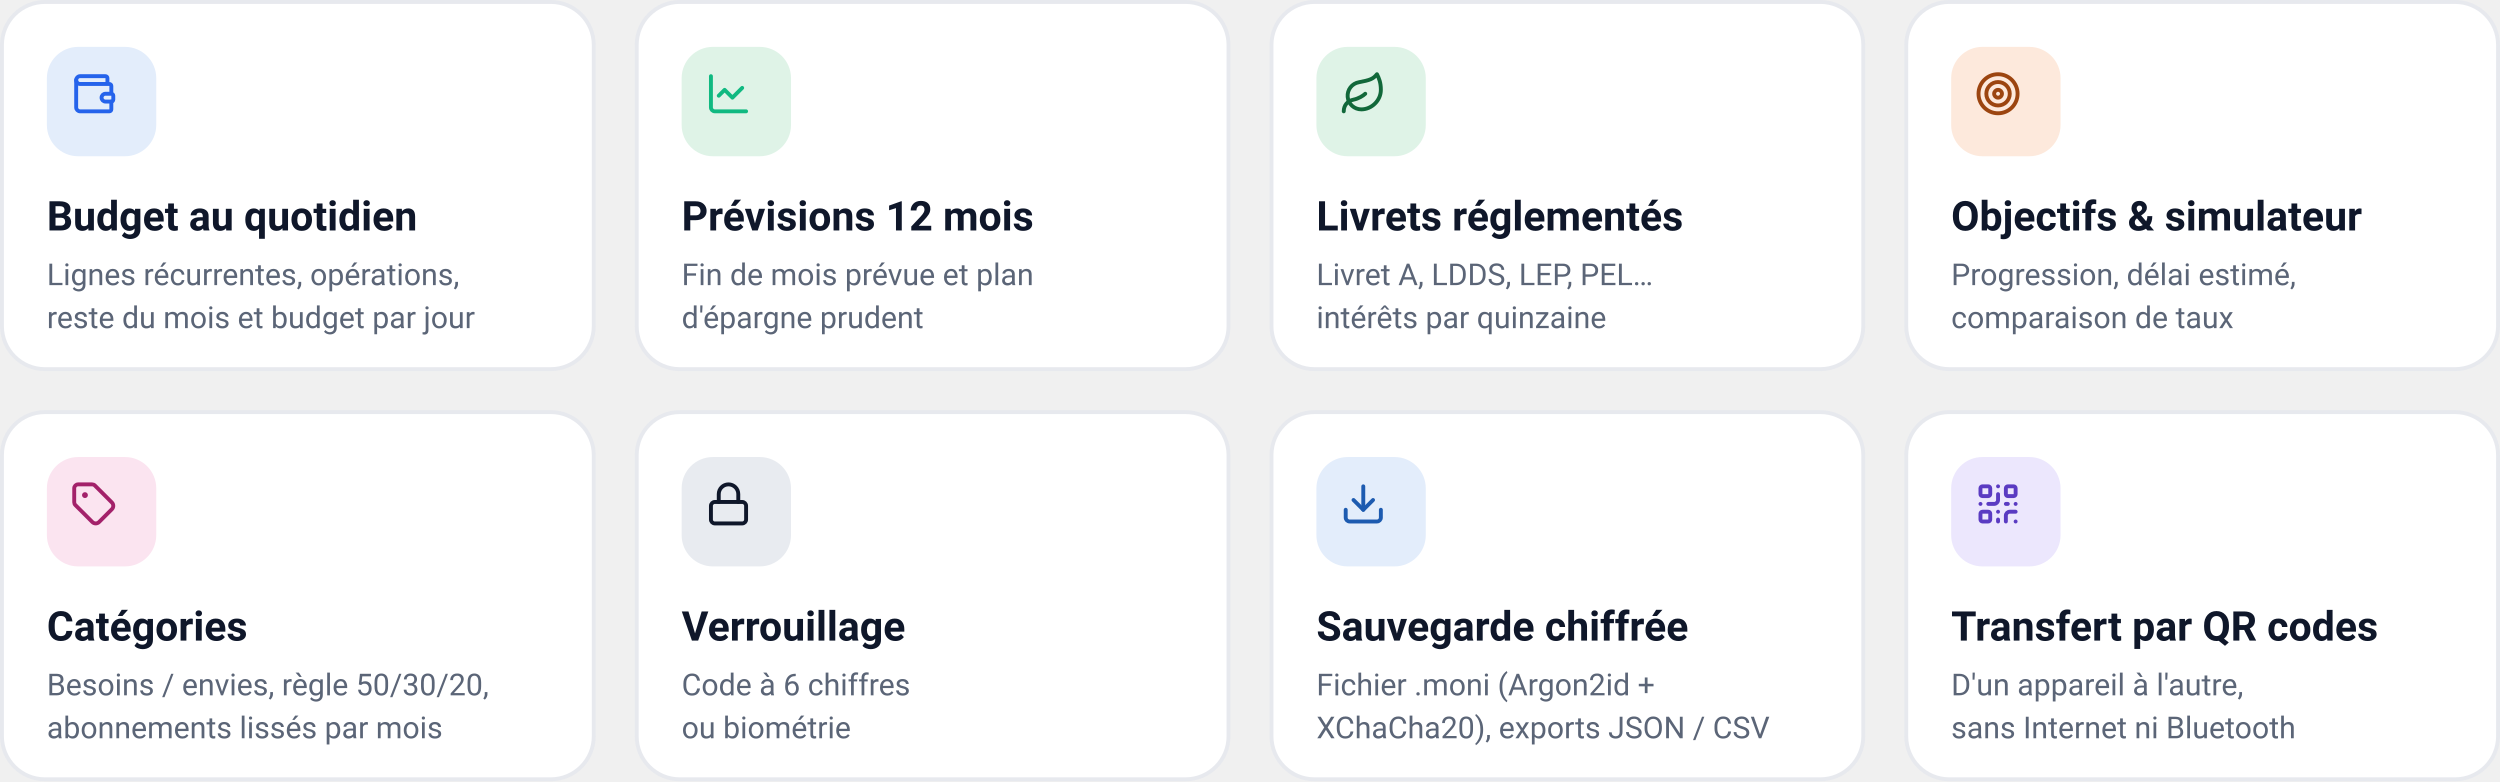
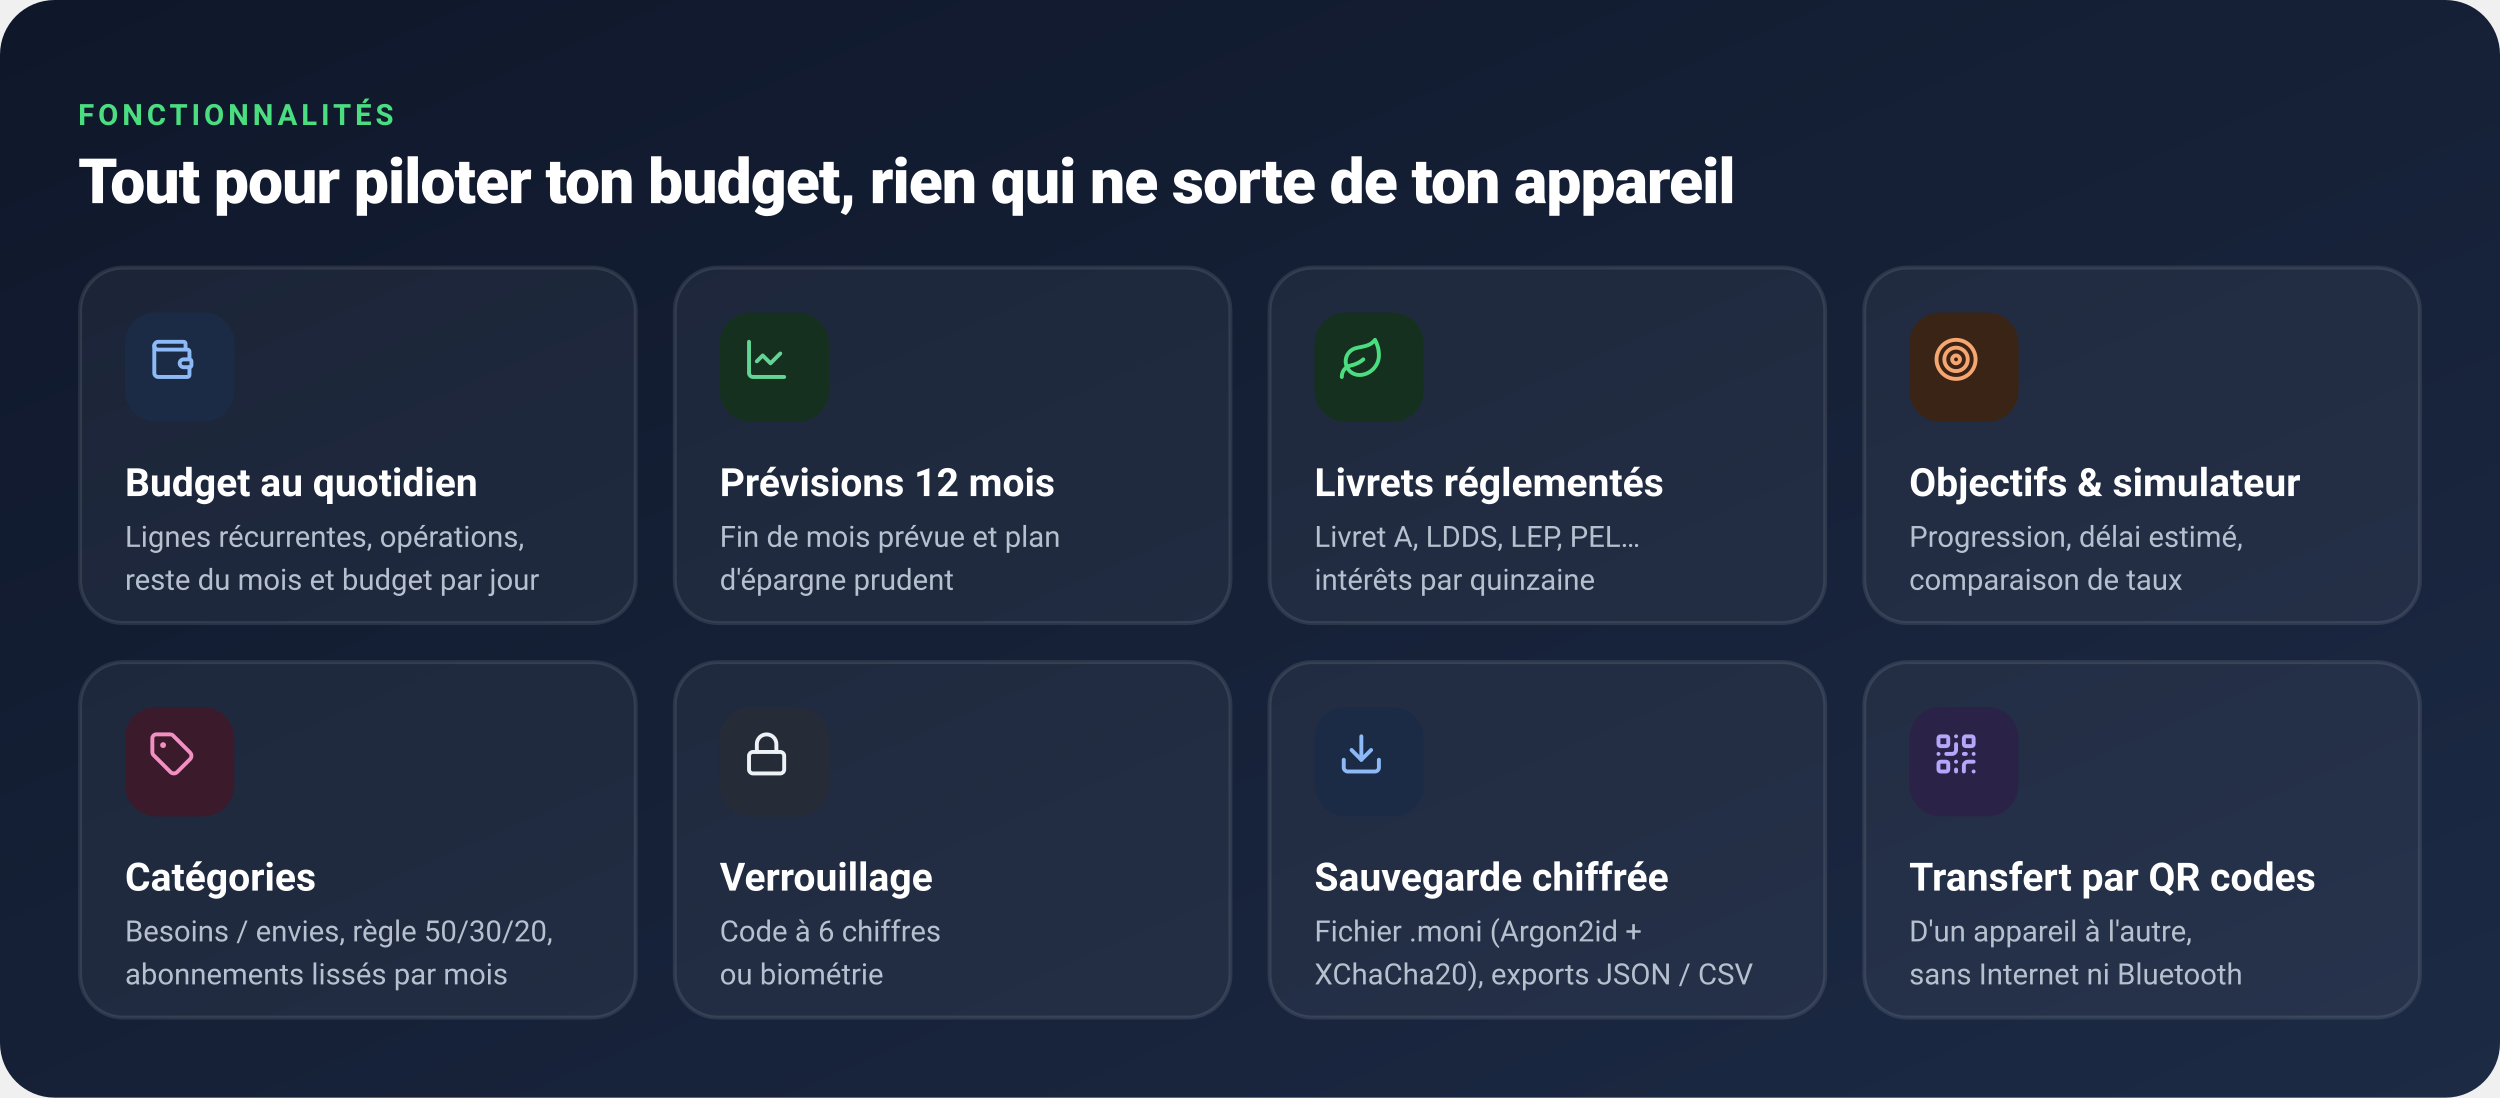
- <svg xmlns="http://www.w3.org/2000/svg" viewBox="0 0 1280 400" role="img" aria-labelledby="t">
+ <svg xmlns="http://www.w3.org/2000/svg" viewBox="0 0 1280 562" role="img" aria-labelledby="t">
+   <defs>
+     <linearGradient id="bg" x1="0" y1="0" x2="1" y2="1">
+       <stop offset="0" stop-color="#0f172a" />
+       <stop offset="1" stop-color="#1c2a44" />
+     </linearGradient>
+   </defs>
+   <rect width="1280" height="562" rx="28" fill="url(#bg)" />
  <g font-family="-apple-system, BlinkMacSystemFont, 'Segoe UI', Roboto, 'Helvetica Neue', Arial, sans-serif">
-     <g transform="translate(0 0)">
-       <rect x="1" y="1" width="303" height="188" rx="22" fill="#ffffff" stroke="#e7e9ee" stroke-width="2" />
-       <rect x="24" y="24" width="56" height="56" rx="16" fill="#e3edfb" />
-       <g transform="translate(36 36)" fill="none" stroke="#2563eb" stroke-width="2" stroke-linecap="round" stroke-linejoin="round">
+     <text x="40" y="64" fill="#4ade80" font-size="15" font-weight="700" letter-spacing="2">FONCTIONNALITÉS</text>
+     <text x="40" y="104" fill="#ffffff" font-size="32" font-weight="800" letter-spacing="-0.5">Tout pour piloter ton budget, rien qui ne sorte de ton appareil</text>
+     <g transform="translate(40 136)">
+       <rect x="1" y="1" width="284.5" height="182" rx="22" fill="#ffffff" fill-opacity="0.05" stroke="#ffffff" stroke-opacity="0.1" stroke-width="2" />
+       <rect x="24" y="24" width="56" height="56" rx="16" fill="#1b2b45" />
+       <g transform="translate(36 36)" fill="none" stroke="#8dbaf6" stroke-width="2" stroke-linecap="round" stroke-linejoin="round">
        <path d="M19 7V4a1 1 0 0 0-1-1H5a2 2 0 0 0 0 4h15a1 1 0 0 1 1 1v4h-3a2 2 0 0 0 0 4h3a1 1 0 0 0 1-1v-2a1 1 0 0 0-1-1" />
        <path d="M3 5v14a2 2 0 0 0 2 2h15a1 1 0 0 0 1-1v-4" />
      </g>
-       <text x="24" y="118" fill="#0f172a" font-size="21" font-weight="700">Budget au quotidien</text>
-       <text x="24" y="146" fill="#5b6577" font-size="15.5">Lignes récurrentes, opérations,</text>
-       <text x="24" y="168" fill="#5b6577" font-size="15.5">reste du mois et budget par jour</text>
+       <text x="24" y="118" fill="#ffffff" font-size="20" font-weight="700">Budget au quotidien</text>
+       <text x="24" y="144" fill="#b6c0ce" font-size="15">Lignes récurrentes, opérations,</text>
+       <text x="24" y="166" fill="#b6c0ce" font-size="15">reste du mois et budget par jour</text>
    </g>
-     <g transform="translate(325 0)">
-       <rect x="1" y="1" width="303" height="188" rx="22" fill="#ffffff" stroke="#e7e9ee" stroke-width="2" />
-       <rect x="24" y="24" width="56" height="56" rx="16" fill="#dff3e7" />
-       <g transform="translate(36 36)" fill="none" stroke="#10b981" stroke-width="2" stroke-linecap="round" stroke-linejoin="round">
+     <g transform="translate(344.5 136)">
+       <rect x="1" y="1" width="284.5" height="182" rx="22" fill="#ffffff" fill-opacity="0.05" stroke="#ffffff" stroke-opacity="0.1" stroke-width="2" />
+       <rect x="24" y="24" width="56" height="56" rx="16" fill="#15301f" />
+       <g transform="translate(36 36)" fill="none" stroke="#62d595" stroke-width="2" stroke-linecap="round" stroke-linejoin="round">
        <path d="M3 3v16a2 2 0 0 0 2 2h16" />
        <path d="m19 9-5 5-4-4-3 3" />
      </g>
-       <text x="24" y="118" fill="#0f172a" font-size="21" font-weight="700">Prévisions 12 mois</text>
-       <text x="24" y="146" fill="#5b6577" font-size="15.5">Fin de mois prévue et plan</text>
-       <text x="24" y="168" fill="#5b6577" font-size="15.5">d'épargne prudent</text>
+       <text x="24" y="118" fill="#ffffff" font-size="20" font-weight="700">Prévisions 12 mois</text>
+       <text x="24" y="144" fill="#b6c0ce" font-size="15">Fin de mois prévue et plan</text>
+       <text x="24" y="166" fill="#b6c0ce" font-size="15">d'épargne prudent</text>
    </g>
-     <g transform="translate(650 0)">
-       <rect x="1" y="1" width="303" height="188" rx="22" fill="#ffffff" stroke="#e7e9ee" stroke-width="2" />
-       <rect x="24" y="24" width="56" height="56" rx="16" fill="#dff3e7" />
-       <g transform="translate(36 36)" fill="none" stroke="#11683a" stroke-width="2" stroke-linecap="round" stroke-linejoin="round">
+     <g transform="translate(649 136)">
+       <rect x="1" y="1" width="284.5" height="182" rx="22" fill="#ffffff" fill-opacity="0.05" stroke="#ffffff" stroke-opacity="0.1" stroke-width="2" />
+       <rect x="24" y="24" width="56" height="56" rx="16" fill="#15301f" />
+       <g transform="translate(36 36)" fill="none" stroke="#4ade80" stroke-width="2" stroke-linecap="round" stroke-linejoin="round">
        <path d="M11 20A7 7 0 0 1 9.8 6.1C15.5 5 17 4.48 19 2c1 2 2 4.18 2 8 0 5.5-4.78 10-10 10Z" />
        <path d="M2 21c0-3 1.85-5.36 5.08-6C9.5 14.52 12 13 13 12" />
      </g>
-       <text x="24" y="118" fill="#0f172a" font-size="21" font-weight="700">Livrets réglementés</text>
-       <text x="24" y="146" fill="#5b6577" font-size="15.5">Livret A, LDDS, LEP, PEL…</text>
-       <text x="24" y="168" fill="#5b6577" font-size="15.5">intérêts par quinzaine</text>
+       <text x="24" y="118" fill="#ffffff" font-size="20" font-weight="700">Livrets réglementés</text>
+       <text x="24" y="144" fill="#b6c0ce" font-size="15">Livret A, LDDS, LEP, PEL…</text>
+       <text x="24" y="166" fill="#b6c0ce" font-size="15">intérêts par quinzaine</text>
    </g>
-     <g transform="translate(975 0)">
-       <rect x="1" y="1" width="303" height="188" rx="22" fill="#ffffff" stroke="#e7e9ee" stroke-width="2" />
-       <rect x="24" y="24" width="56" height="56" rx="16" fill="#fde9dc" />
-       <g transform="translate(36 36)" fill="none" stroke="#9c4510" stroke-width="2" stroke-linecap="round" stroke-linejoin="round">
+     <g transform="translate(953.5 136)">
+       <rect x="1" y="1" width="284.5" height="182" rx="22" fill="#ffffff" fill-opacity="0.05" stroke="#ffffff" stroke-opacity="0.1" stroke-width="2" />
+       <rect x="24" y="24" width="56" height="56" rx="16" fill="#3a2416" />
+       <g transform="translate(36 36)" fill="none" stroke="#f6a670" stroke-width="2" stroke-linecap="round" stroke-linejoin="round">
        <path d="M2 12a10 10 0 1 0 20 0a10 10 0 1 0 -20 0" />
        <path d="M6 12a6 6 0 1 0 12 0a6 6 0 1 0 -12 0" />
        <path d="M10 12a2 2 0 1 0 4 0a2 2 0 1 0 -4 0" />
      </g>
-       <text x="24" y="118" fill="#0f172a" font-size="21" font-weight="700">Objectifs &amp; simulateur</text>
-       <text x="24" y="146" fill="#5b6577" font-size="15.5">Progression, délai estimé,</text>
-       <text x="24" y="168" fill="#5b6577" font-size="15.5">comparaison de taux</text>
+       <text x="24" y="118" fill="#ffffff" font-size="20" font-weight="700">Objectifs &amp; simulateur</text>
+       <text x="24" y="144" fill="#b6c0ce" font-size="15">Progression, délai estimé,</text>
+       <text x="24" y="166" fill="#b6c0ce" font-size="15">comparaison de taux</text>
    </g>
-     <g transform="translate(0 210)">
-       <rect x="1" y="1" width="303" height="188" rx="22" fill="#ffffff" stroke="#e7e9ee" stroke-width="2" />
-       <rect x="24" y="24" width="56" height="56" rx="16" fill="#fbe4f0" />
-       <g transform="translate(36 36)" fill="none" stroke="#a3216a" stroke-width="2" stroke-linecap="round" stroke-linejoin="round">
+     <g transform="translate(40 338)">
+       <rect x="1" y="1" width="284.5" height="182" rx="22" fill="#ffffff" fill-opacity="0.05" stroke="#ffffff" stroke-opacity="0.1" stroke-width="2" />
+       <rect x="24" y="24" width="56" height="56" rx="16" fill="#3a1a2b" />
+       <g transform="translate(36 36)" fill="none" stroke="#f290c3" stroke-width="2" stroke-linecap="round" stroke-linejoin="round">
        <path d="M12.586 2.586A2 2 0 0 0 11.172 2H4a2 2 0 0 0-2 2v7.172a2 2 0 0 0 .586 1.414l8.704 8.704a2.426 2.426 0 0 0 3.42 0l6.58-6.58a2.426 2.426 0 0 0 0-3.42z" />
        <path d="M7 7.5a0.5 0.5 0 1 0 1 0a0.5 0.5 0 1 0 -1 0" />
      </g>
-       <text x="24" y="118" fill="#0f172a" font-size="21" font-weight="700">Catégories</text>
-       <text x="24" y="146" fill="#5b6577" font-size="15.5">Besoins / envies, règle 50/30/20,</text>
-       <text x="24" y="168" fill="#5b6577" font-size="15.5">abonnements lissés par mois</text>
+       <text x="24" y="118" fill="#ffffff" font-size="20" font-weight="700">Catégories</text>
+       <text x="24" y="144" fill="#b6c0ce" font-size="15">Besoins / envies, règle 50/30/20,</text>
+       <text x="24" y="166" fill="#b6c0ce" font-size="15">abonnements lissés par mois</text>
    </g>
-     <g transform="translate(325 210)">
-       <rect x="1" y="1" width="303" height="188" rx="22" fill="#ffffff" stroke="#e7e9ee" stroke-width="2" />
-       <rect x="24" y="24" width="56" height="56" rx="16" fill="#e8ebf0" />
-       <g transform="translate(36 36)" fill="none" stroke="#0f172a" stroke-width="2" stroke-linecap="round" stroke-linejoin="round">
+     <g transform="translate(344.5 338)">
+       <rect x="1" y="1" width="284.5" height="182" rx="22" fill="#ffffff" fill-opacity="0.05" stroke="#ffffff" stroke-opacity="0.1" stroke-width="2" />
+       <rect x="24" y="24" width="56" height="56" rx="16" fill="#252c38" />
+       <g transform="translate(36 36)" fill="none" stroke="#eef1f5" stroke-width="2" stroke-linecap="round" stroke-linejoin="round">
        <path d="M5 11h14a2 2 0 0 1 2 2v7a2 2 0 0 1 -2 2h-14a2 2 0 0 1 -2 -2v-7a2 2 0 0 1 2 -2z" />
        <path d="M7 11V7a5 5 0 0 1 10 0v4" />
      </g>
-       <text x="24" y="118" fill="#0f172a" font-size="21" font-weight="700">Verrouillage</text>
-       <text x="24" y="146" fill="#5b6577" font-size="15.5">Code à 6 chiffres</text>
-       <text x="24" y="168" fill="#5b6577" font-size="15.5">ou biométrie</text>
+       <text x="24" y="118" fill="#ffffff" font-size="20" font-weight="700">Verrouillage</text>
+       <text x="24" y="144" fill="#b6c0ce" font-size="15">Code à 6 chiffres</text>
+       <text x="24" y="166" fill="#b6c0ce" font-size="15">ou biométrie</text>
    </g>
-     <g transform="translate(650 210)">
-       <rect x="1" y="1" width="303" height="188" rx="22" fill="#ffffff" stroke="#e7e9ee" stroke-width="2" />
-       <rect x="24" y="24" width="56" height="56" rx="16" fill="#e3edfb" />
-       <g transform="translate(36 36)" fill="none" stroke="#1d5bb0" stroke-width="2" stroke-linecap="round" stroke-linejoin="round">
+     <g transform="translate(649 338)">
+       <rect x="1" y="1" width="284.5" height="182" rx="22" fill="#ffffff" fill-opacity="0.05" stroke="#ffffff" stroke-opacity="0.1" stroke-width="2" />
+       <rect x="24" y="24" width="56" height="56" rx="16" fill="#1b2b45" />
+       <g transform="translate(36 36)" fill="none" stroke="#8dbaf6" stroke-width="2" stroke-linecap="round" stroke-linejoin="round">
        <path d="M21 15v4a2 2 0 0 1-2 2H5a2 2 0 0 1-2-2v-4" />
        <path d="M7 10L12 15L17 10" />
        <path d="M12 15L12 3" />
      </g>
-       <text x="24" y="118" fill="#0f172a" font-size="21" font-weight="700">Sauvegarde chiffrée</text>
-       <text x="24" y="146" fill="#5b6577" font-size="15.5">Fichier .moni (Argon2id +</text>
-       <text x="24" y="168" fill="#5b6577" font-size="15.5">XChaCha20), exports JSON / CSV</text>
+       <text x="24" y="118" fill="#ffffff" font-size="20" font-weight="700">Sauvegarde chiffrée</text>
+       <text x="24" y="144" fill="#b6c0ce" font-size="15">Fichier .moni (Argon2id +</text>
+       <text x="24" y="166" fill="#b6c0ce" font-size="15">XChaCha20), exports JSON / CSV</text>
    </g>
-     <g transform="translate(975 210)">
-       <rect x="1" y="1" width="303" height="188" rx="22" fill="#ffffff" stroke="#e7e9ee" stroke-width="2" />
-       <rect x="24" y="24" width="56" height="56" rx="16" fill="#ece7fd" />
-       <g transform="translate(36 36)" fill="none" stroke="#5a3bc2" stroke-width="2" stroke-linecap="round" stroke-linejoin="round">
+     <g transform="translate(953.5 338)">
+       <rect x="1" y="1" width="284.5" height="182" rx="22" fill="#ffffff" fill-opacity="0.05" stroke="#ffffff" stroke-opacity="0.1" stroke-width="2" />
+       <rect x="24" y="24" width="56" height="56" rx="16" fill="#2a2347" />
+       <g transform="translate(36 36)" fill="none" stroke="#b6a5fb" stroke-width="2" stroke-linecap="round" stroke-linejoin="round">
        <path d="M4 3h3a1 1 0 0 1 1 1v3a1 1 0 0 1 -1 1h-3a1 1 0 0 1 -1 -1v-3a1 1 0 0 1 1 -1z" />
        <path d="M17 3h3a1 1 0 0 1 1 1v3a1 1 0 0 1 -1 1h-3a1 1 0 0 1 -1 -1v-3a1 1 0 0 1 1 -1z" />
        <path d="M4 16h3a1 1 0 0 1 1 1v3a1 1 0 0 1 -1 1h-3a1 1 0 0 1 -1 -1v-3a1 1 0 0 1 1 -1z" />
        <path d="M21 16h-3a2 2 0 0 0-2 2v3" />
        <path d="M21 21v.01" />
        <path d="M12 7v3a2 2 0 0 1-2 2H7" />
        <path d="M3 12h.01" />
        <path d="M12 3h.01" />
        <path d="M12 16v.01" />
        <path d="M16 12h1" />
        <path d="M21 12v.01" />
        <path d="M12 21v-1" />
      </g>
-       <text x="24" y="118" fill="#0f172a" font-size="21" font-weight="700">Transfert par QR codes</text>
-       <text x="24" y="146" fill="#5b6577" font-size="15.5">D'un appareil à l'autre,</text>
-       <text x="24" y="168" fill="#5b6577" font-size="15.5">sans Internet ni Bluetooth</text>
+       <text x="24" y="118" fill="#ffffff" font-size="20" font-weight="700">Transfert par QR codes</text>
+       <text x="24" y="144" fill="#b6c0ce" font-size="15">D'un appareil à l'autre,</text>
+       <text x="24" y="166" fill="#b6c0ce" font-size="15">sans Internet ni Bluetooth</text>
    </g>
  </g>
</svg>
